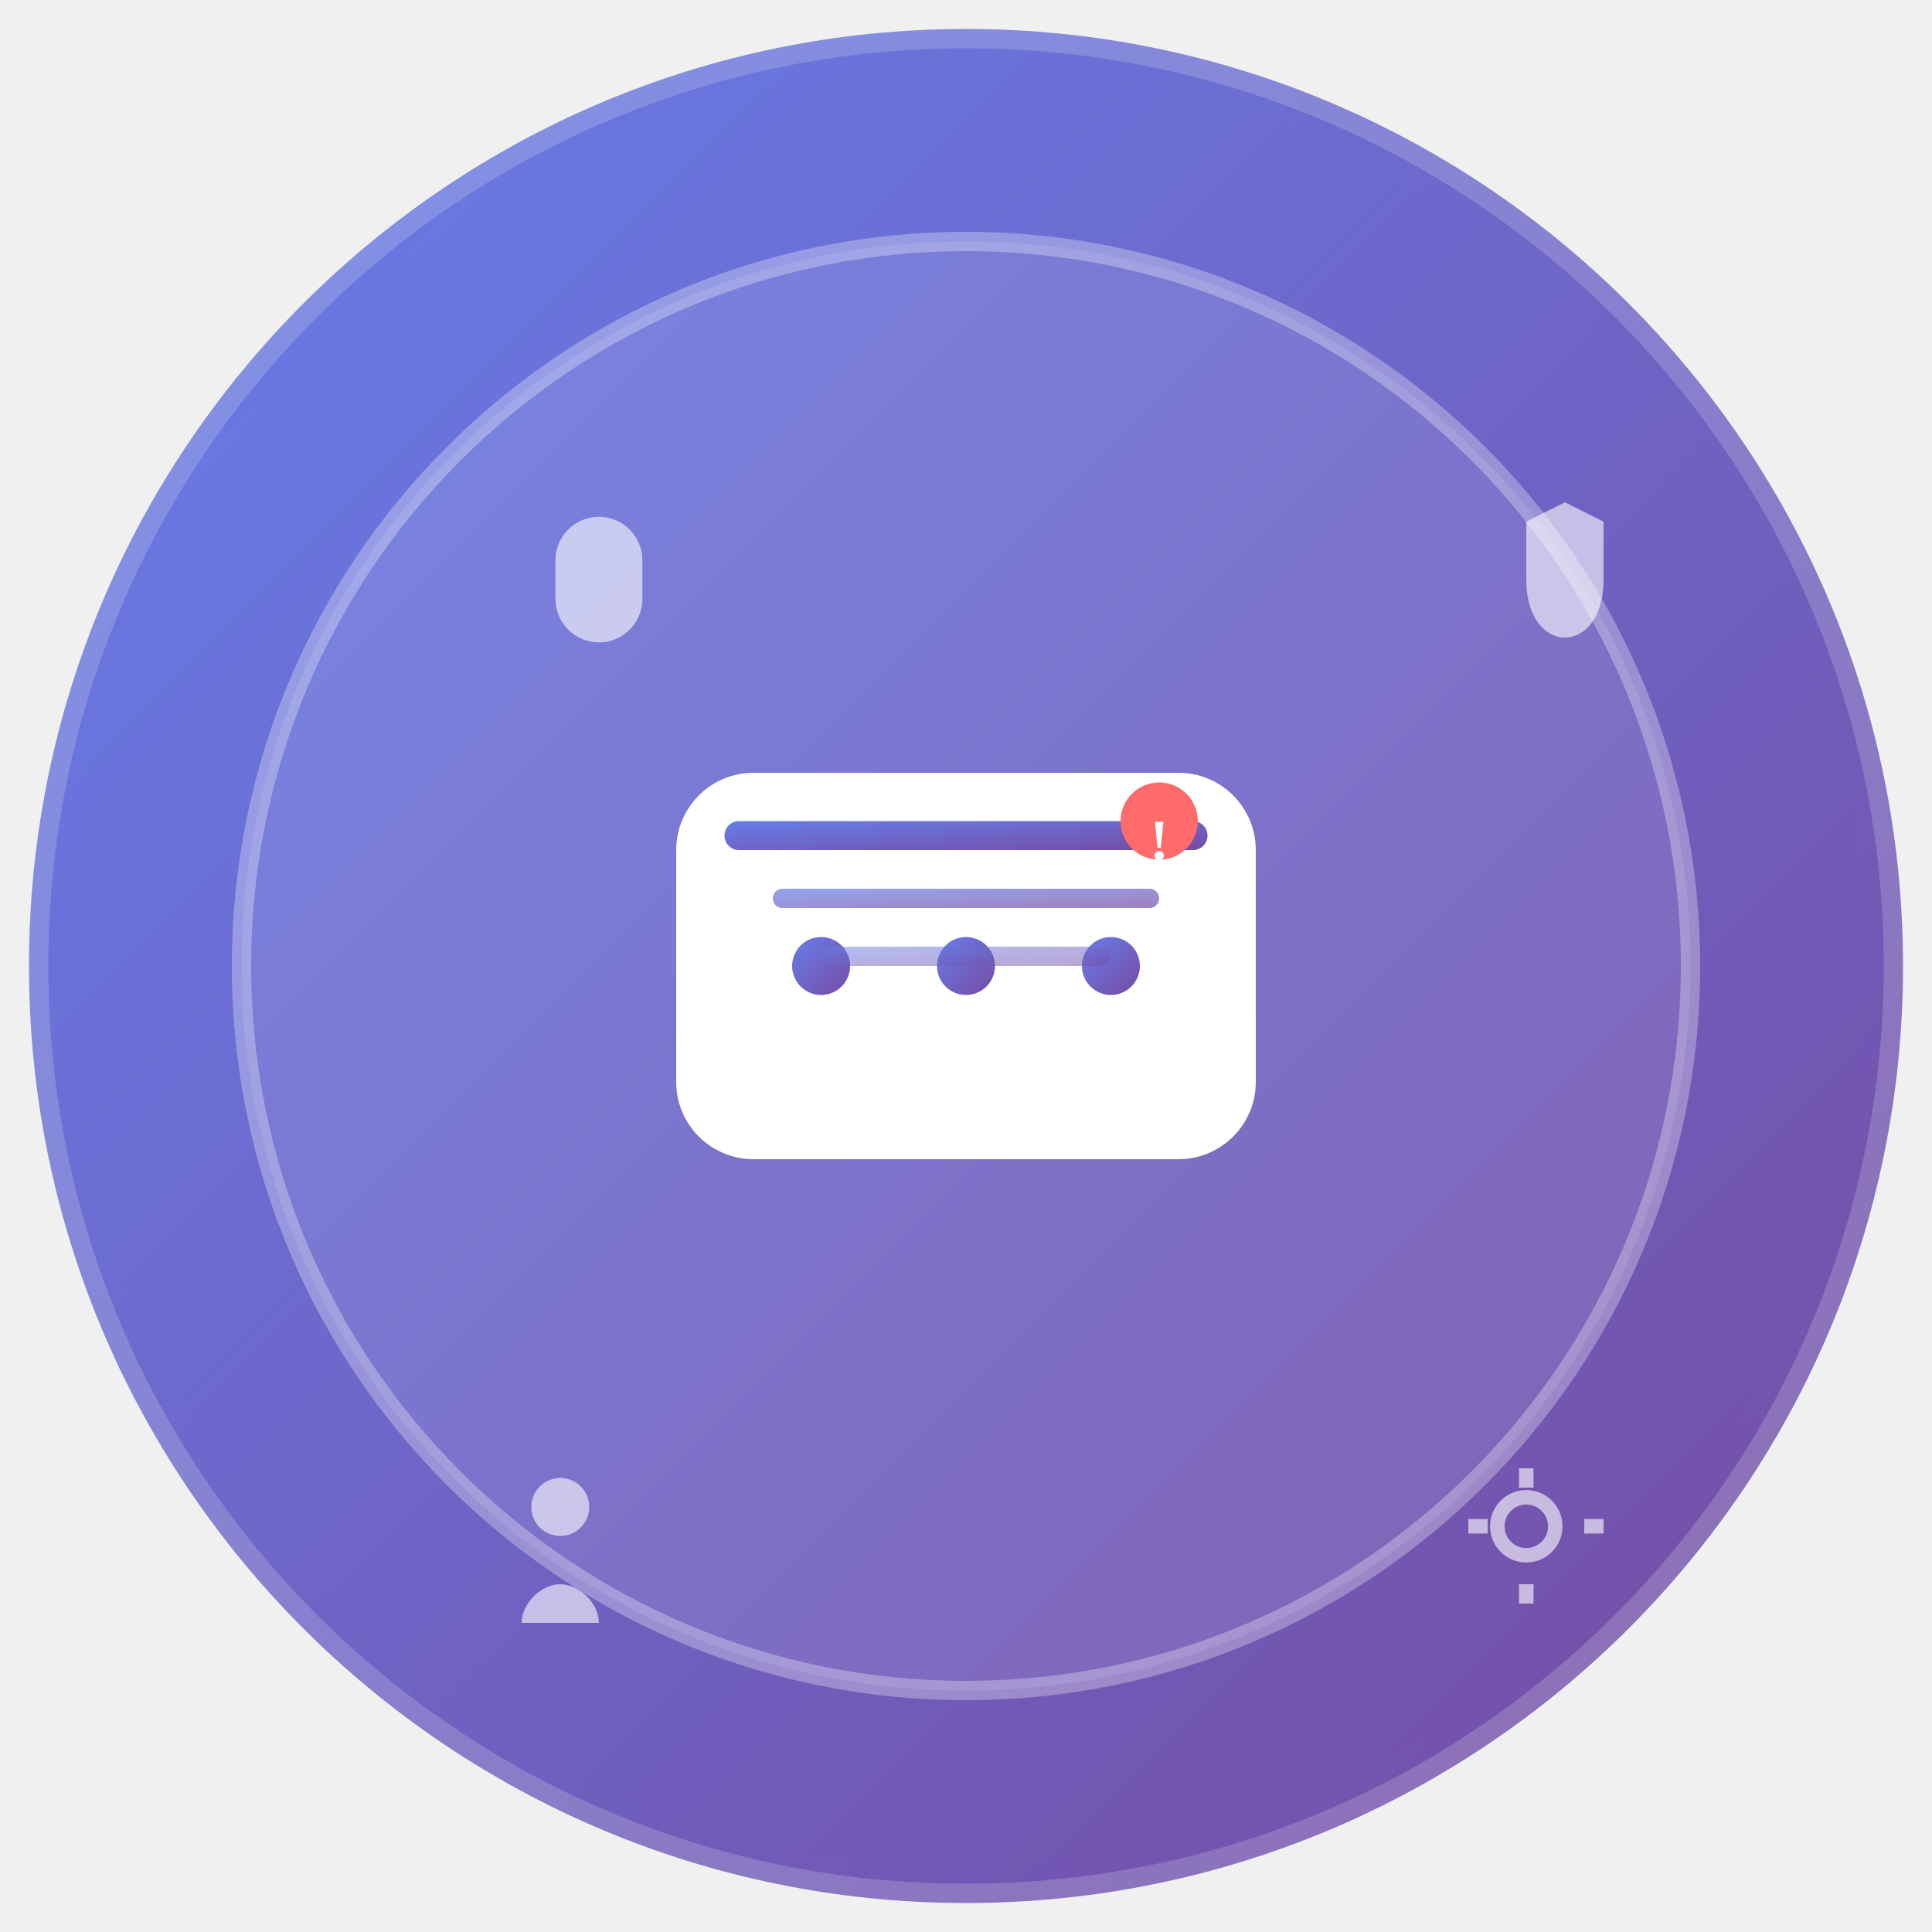
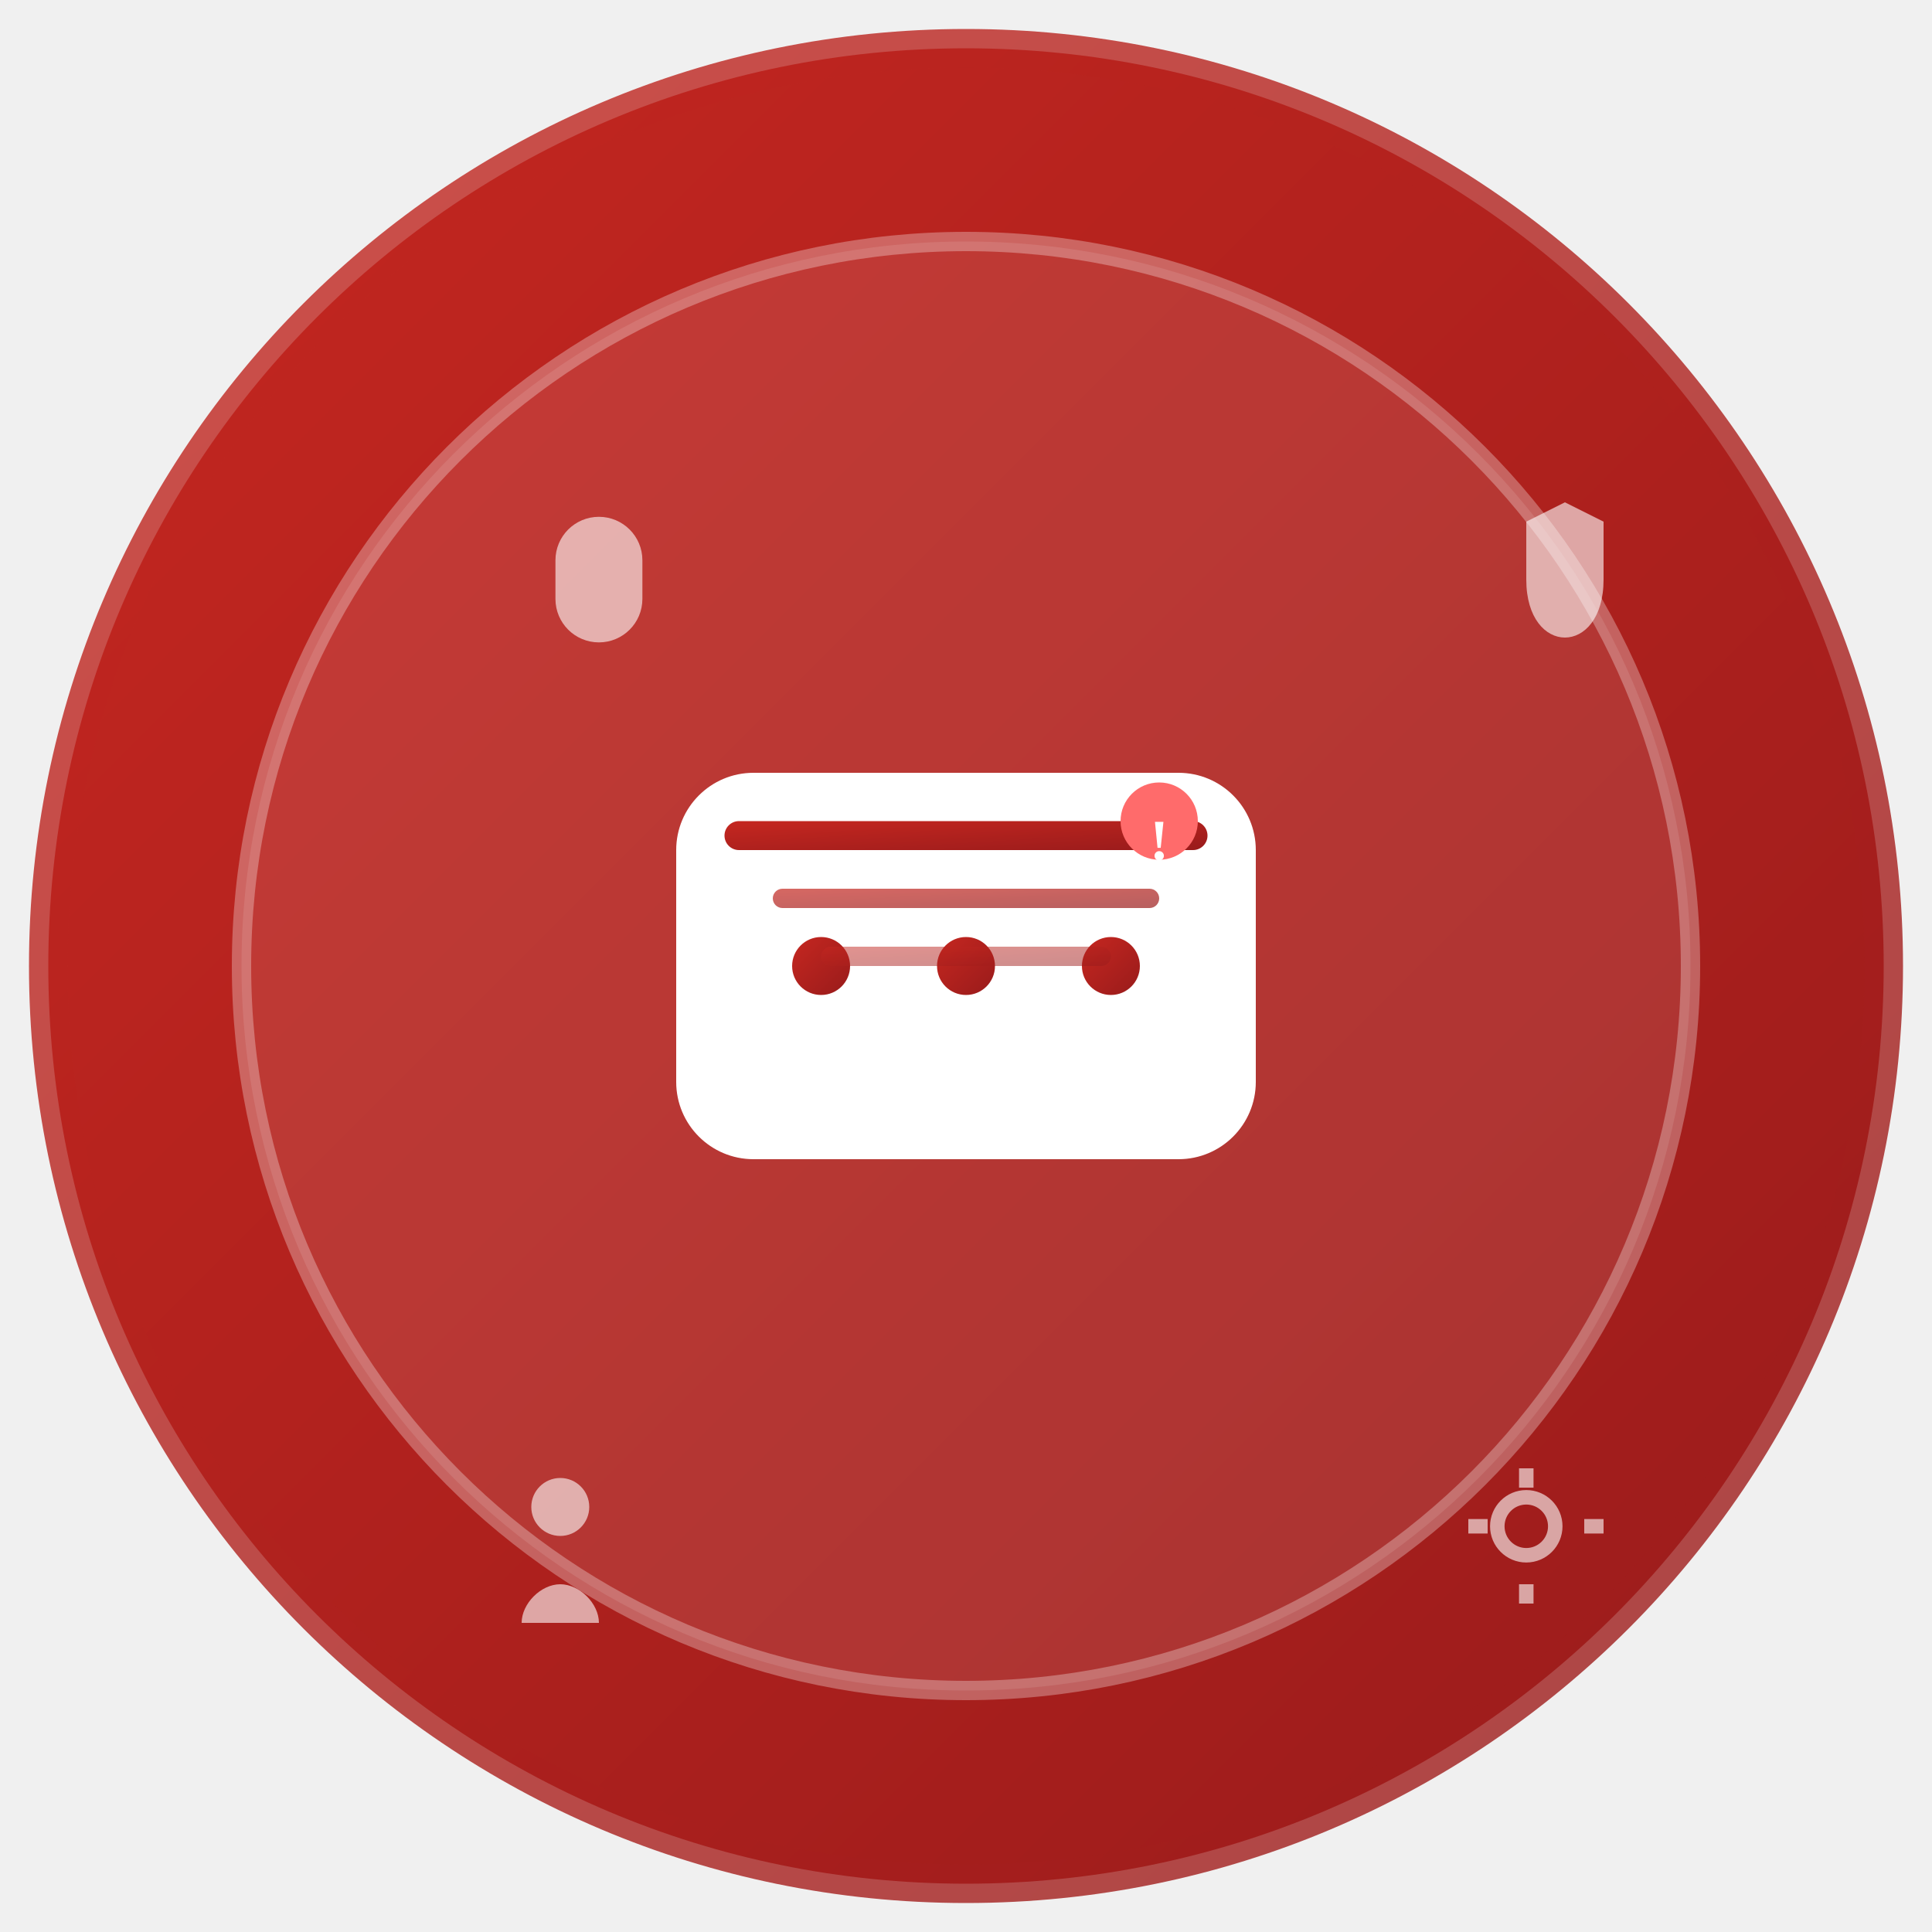
<svg xmlns="http://www.w3.org/2000/svg" width="200" height="200" viewBox="0 0 200 200" fill="none">
  <circle cx="100" cy="100" r="95" fill="url(#gradient1)" stroke="url(#gradient2)" stroke-width="4" />
  <circle cx="100" cy="100" r="75" fill="rgba(255,255,255,0.1)" stroke="rgba(255,255,255,0.3)" stroke-width="2" />
  <g transform="translate(100, 100)">
    <rect x="-30" y="-20" width="60" height="40" rx="8" fill="white" stroke="none" />
    <circle cx="-15" cy="0" r="3" fill="url(#gradient1)" />
    <circle cx="0" cy="0" r="3" fill="url(#gradient1)" />
    <circle cx="15" cy="0" r="3" fill="url(#gradient1)" />
    <rect x="-25" y="-15" width="50" height="3" rx="1.5" fill="url(#gradient1)" />
    <rect x="-20" y="-8" width="40" height="2" rx="1" fill="url(#gradient1)" opacity="0.7" />
    <rect x="-15" y="-2" width="30" height="2" rx="1" fill="url(#gradient1)" opacity="0.5" />
    <circle cx="20" cy="-15" r="4" fill="#ff6b6b" />
    <text x="20" y="-11" text-anchor="middle" fill="white" font-size="6" font-weight="bold">!</text>
  </g>
  <g opacity="0.6">
    <g transform="translate(50, 50)">
      <path d="M8 12c0 2.21 1.79 4 4 4s4-1.79 4-4V8c0-2.21-1.79-4-4-4s-4 1.79-4 4v4z" fill="white" />
      <path d="M12 16c-2.21 0-4-1.79-4-4V8c0-2.21 1.79-4 4-4s4 1.79 4 4v4c0 2.21-1.79 4-4 4z" stroke="white" stroke-width="1" fill="none" />
    </g>
    <g transform="translate(150, 50)">
      <path d="M8 4l4-2 4 2v6c0 4-2 6-4 6s-4-2-4-6V4z" fill="white" />
    </g>
    <g transform="translate(50, 150)">
      <circle cx="8" cy="6" r="3" fill="white" />
      <path d="M4 18c0-2 2-4 4-4s4 2 4 4" fill="white" />
    </g>
    <g transform="translate(150, 150)">
      <circle cx="8" cy="8" r="3" fill="none" stroke="white" stroke-width="1.5" />
      <path d="M8 2v2M8 14v2M2 8h2M14 8h2" stroke="white" stroke-width="1.5" />
    </g>
  </g>
  <defs>
    <linearGradient id="gradient1" x1="0%" y1="0%" x2="100%" y2="100%">
-       <stop offset="0%" style="stop-color:#667eea;stop-opacity:1" />
-       <stop offset="100%" style="stop-color:#764ba2;stop-opacity:1" />
+       <stop offset="0%" style="stop-color:#C52720;stop-opacity:1" />
+       <stop offset="100%" style="stop-color:#991b1b;stop-opacity:1" />
    </linearGradient>
    <linearGradient id="gradient2" x1="0%" y1="0%" x2="100%" y2="100%">
-       <stop offset="0%" style="stop-color:#667eea;stop-opacity:0.8" />
-       <stop offset="100%" style="stop-color:#764ba2;stop-opacity:0.8" />
+       <stop offset="0%" style="stop-color:#C52720;stop-opacity:0.8" />
+       <stop offset="100%" style="stop-color:#991b1b;stop-opacity:0.8" />
    </linearGradient>
  </defs>
</svg>
